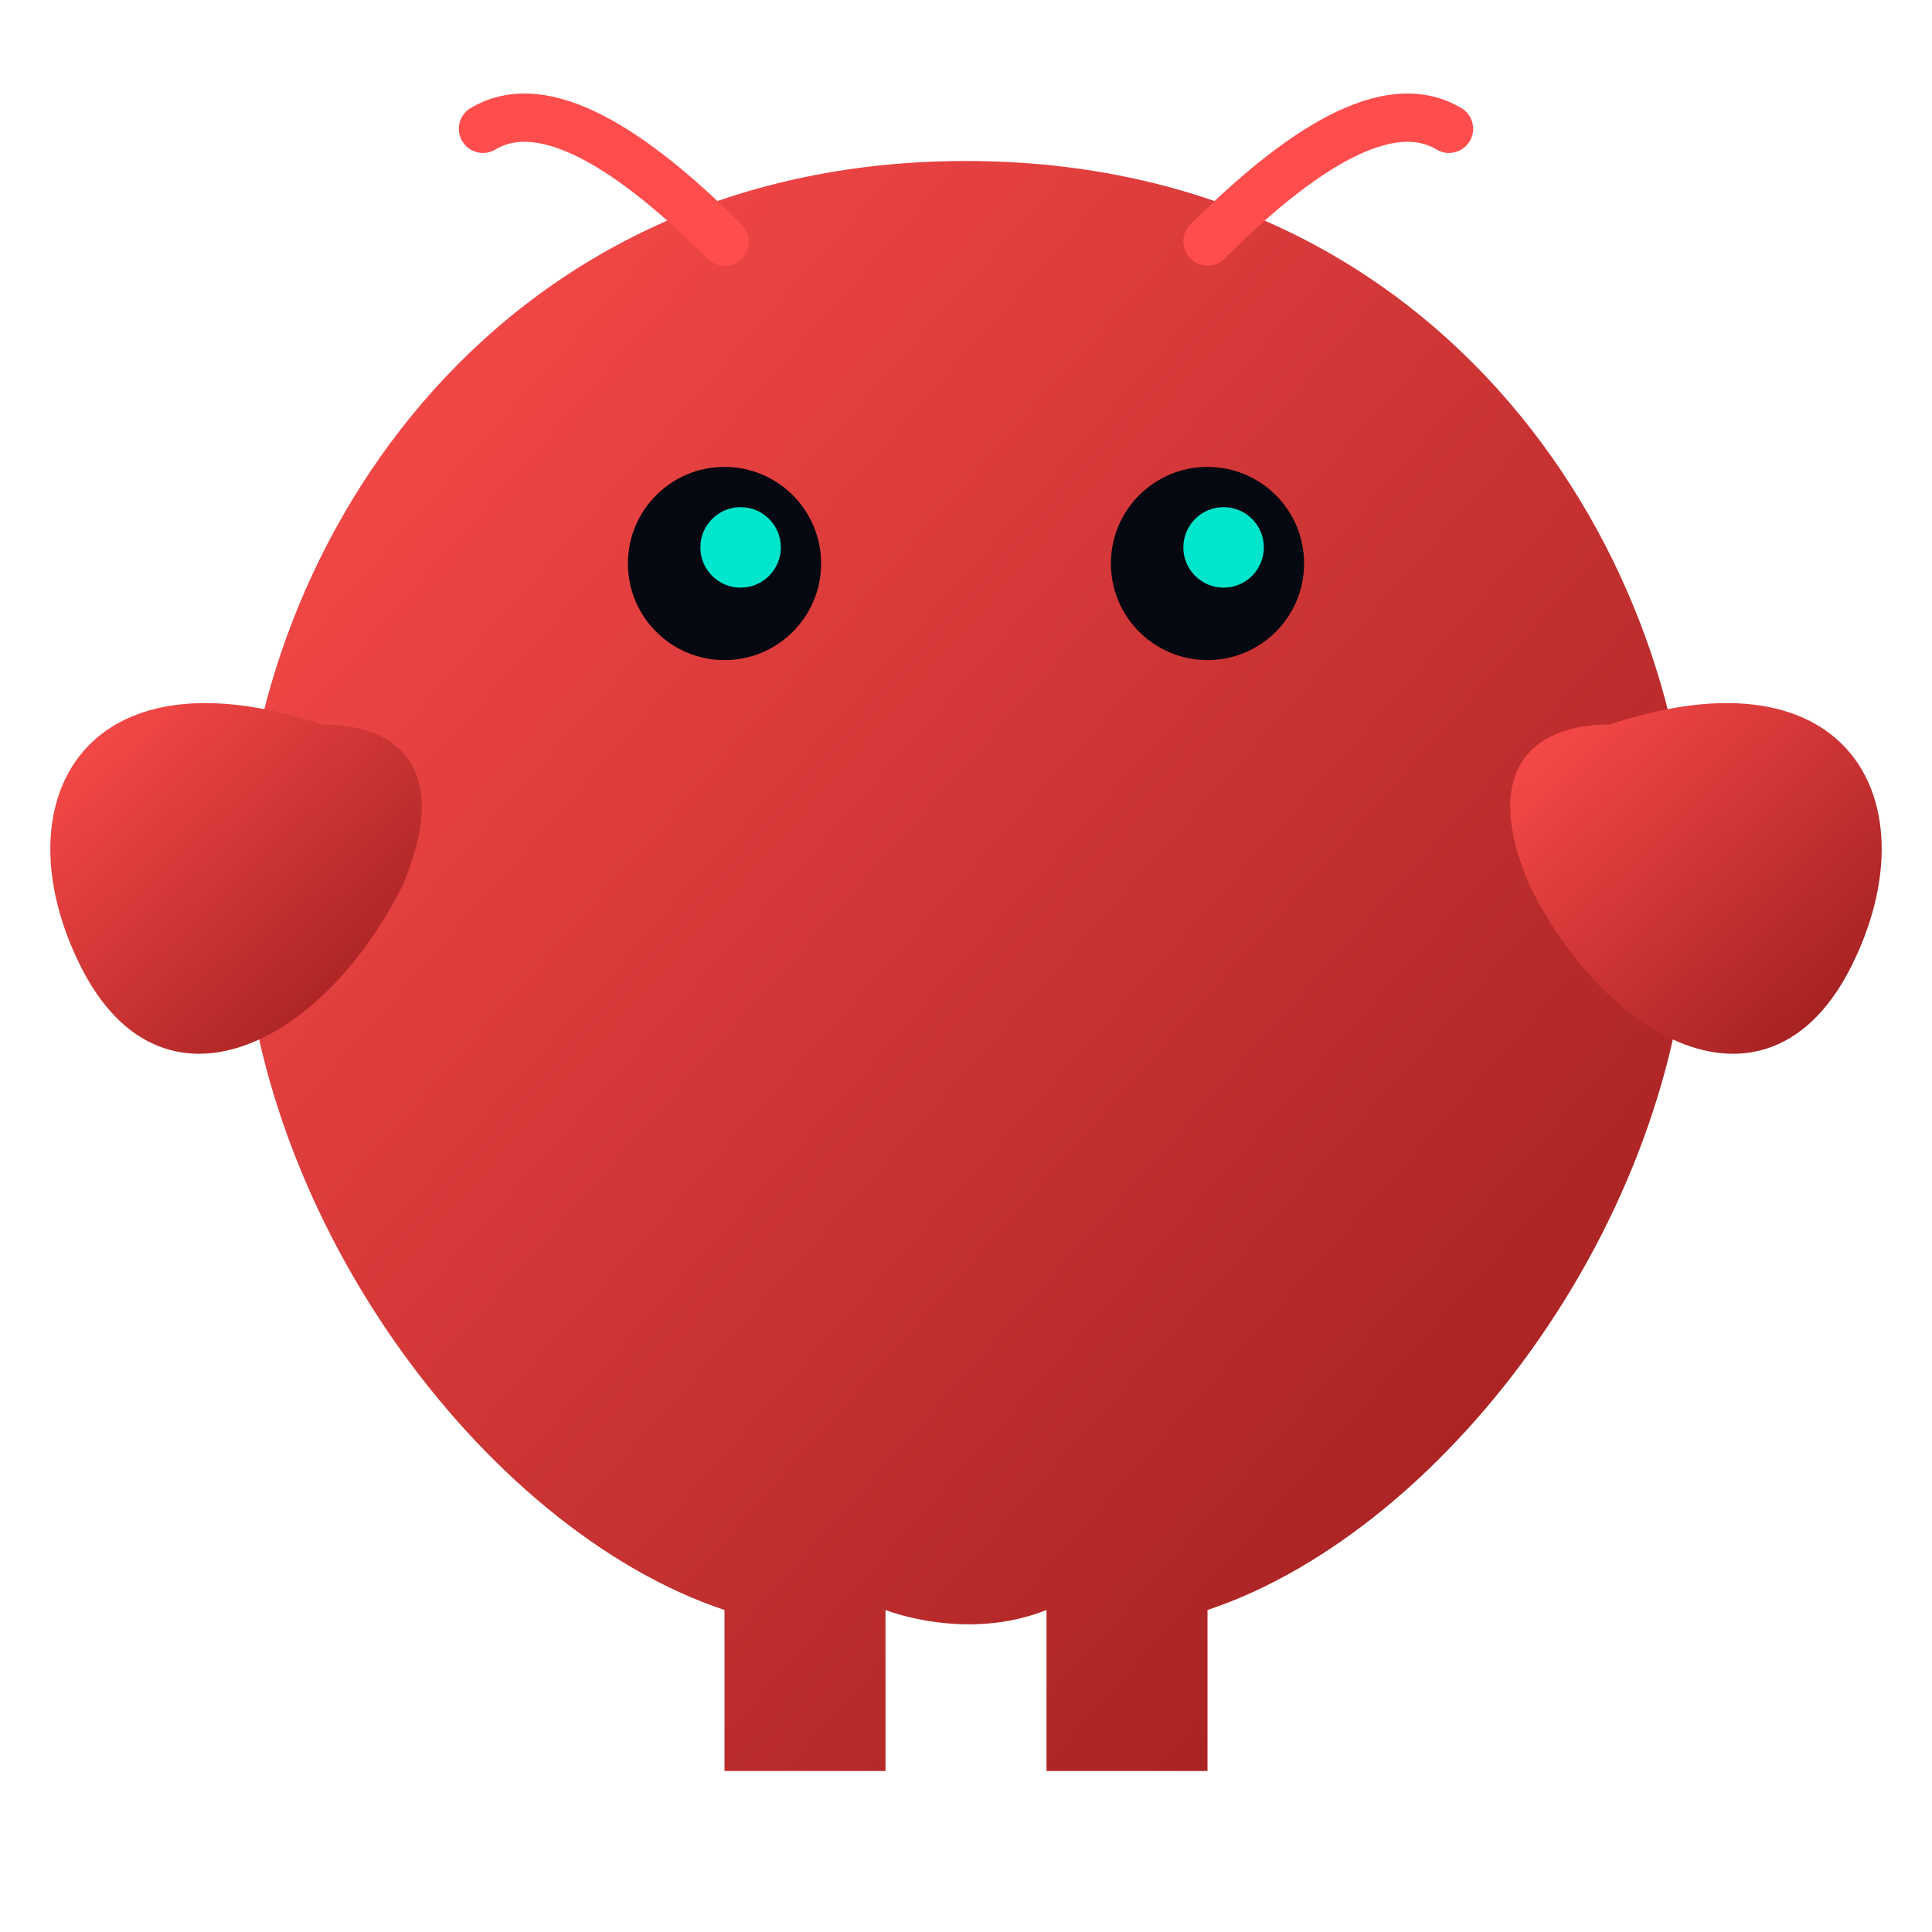
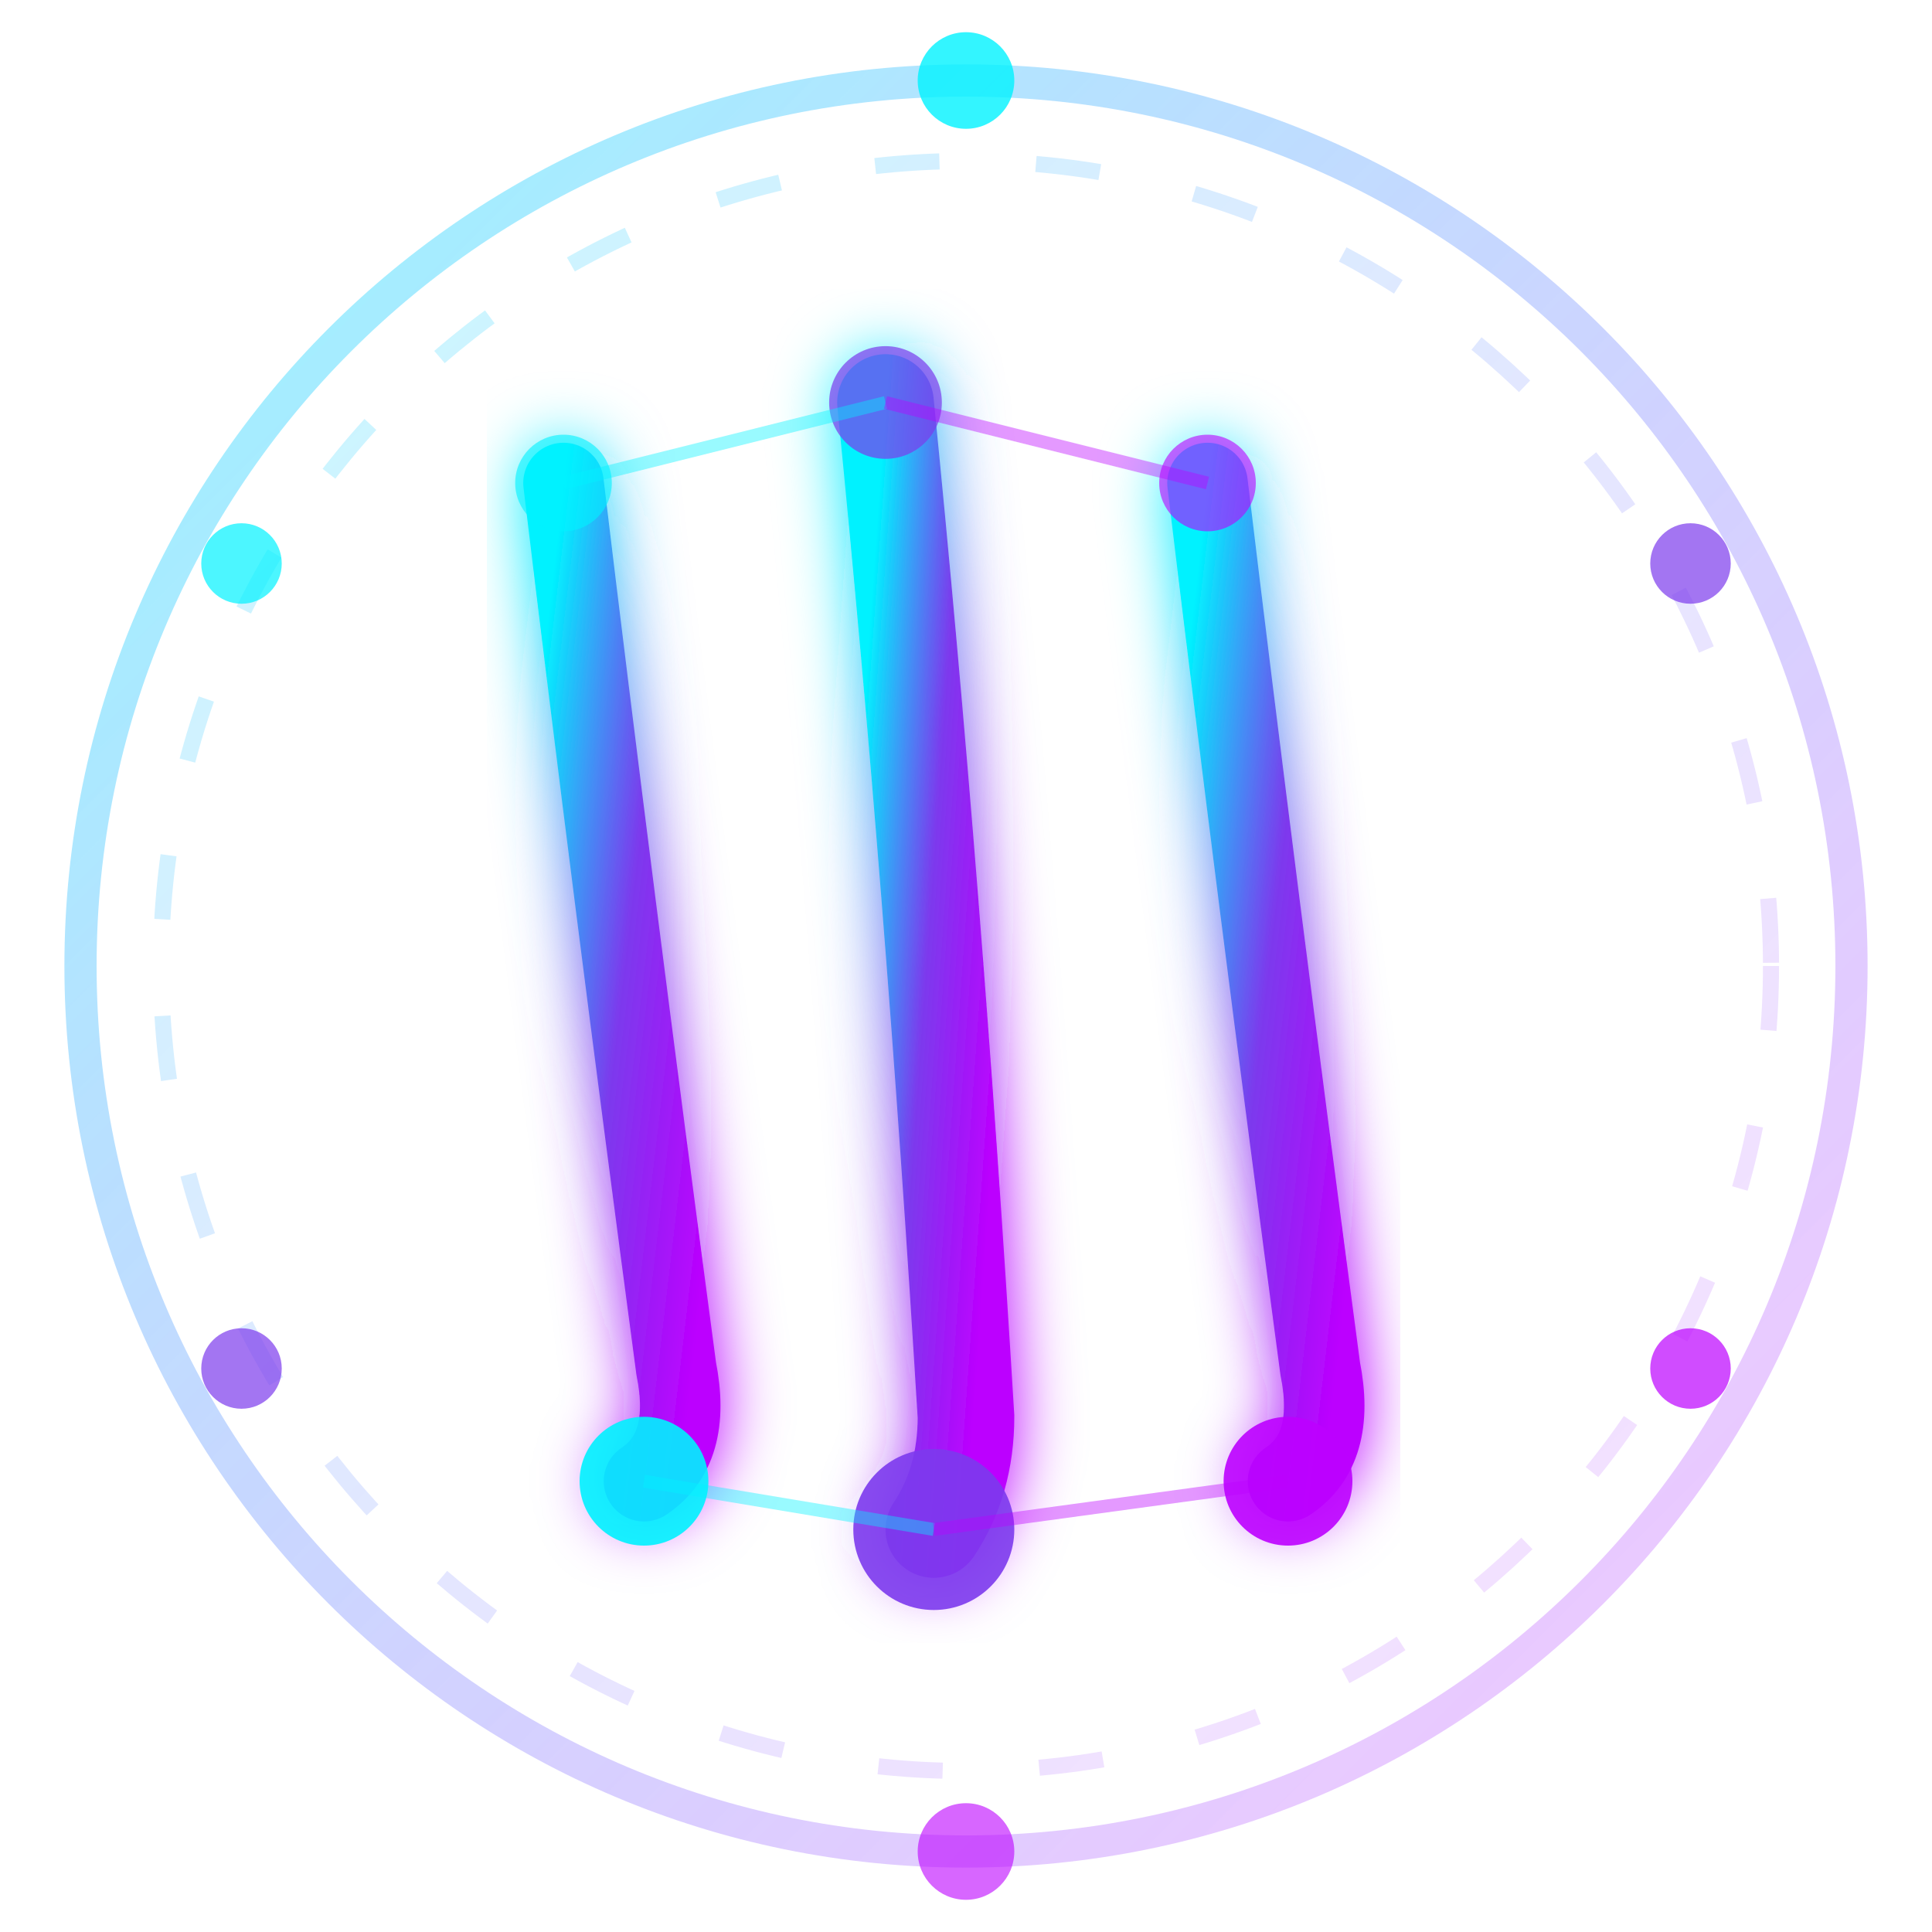
<svg xmlns="http://www.w3.org/2000/svg" viewBox="0 0 120 120" fill="none">
  <defs>
-     <linearGradient id="lobster-gradient" x1="0%" y1="0%" x2="100%" y2="100%">
-       <stop offset="0%" stop-color="#ff4d4d" />
-       <stop offset="100%" stop-color="#991b1b" />
+     <linearGradient id="claw-grad" x1="0%" y1="0%" x2="100%" y2="100%">
+       <stop offset="0%" stop-color="#00f2ff" />
+       <stop offset="50%" stop-color="#7c3aed" />
+       <stop offset="100%" stop-color="#bc00ff" />
    </linearGradient>
+     <linearGradient id="ring-grad" x1="0%" y1="0%" x2="100%" y2="100%">
+       <stop offset="0%" stop-color="#00f2ff" stop-opacity="0.6" />
+       <stop offset="100%" stop-color="#bc00ff" stop-opacity="0.3" />
+     </linearGradient>
+     <filter id="glow">
+       <feGaussianBlur stdDeviation="2" result="blur" />
+       <feMerge>
+         <feMergeNode in="blur" />
+         <feMergeNode in="SourceGraphic" />
+       </feMerge>
+     </filter>
  </defs>
-   <path d="M60 10 C30 10 15 35 15 55 C15 75 30 95 45 100 L45 110 L55 110 L55 100 C55 100 60 102 65 100 L65 110 L75 110 L75 100 C90 95 105 75 105 55 C105 35 90 10 60 10Z" fill="url(#lobster-gradient)" />
-   <path d="M20 45 C5 40 0 50 5 60 C10 70 20 65 25 55 C28 48 25 45 20 45Z" fill="url(#lobster-gradient)" />
-   <path d="M100 45 C115 40 120 50 115 60 C110 70 100 65 95 55 C92 48 95 45 100 45Z" fill="url(#lobster-gradient)" />
-   <path d="M45 15 Q35 5 30 8" stroke="#ff4d4d" stroke-width="3" stroke-linecap="round" />
-   <path d="M75 15 Q85 5 90 8" stroke="#ff4d4d" stroke-width="3" stroke-linecap="round" />
-   <circle cx="45" cy="35" r="6" fill="#050810" />
-   <circle cx="75" cy="35" r="6" fill="#050810" />
-   <circle cx="46" cy="34" r="2.5" fill="#00e5cc" />
-   <circle cx="76" cy="34" r="2.5" fill="#00e5cc" />
+   <circle cx="60" cy="60" r="55" stroke="url(#ring-grad)" stroke-width="2" fill="none" opacity="0.7" />
+   <circle cx="60" cy="60" r="50" stroke="url(#ring-grad)" stroke-width="1" fill="none" opacity="0.4" stroke-dasharray="4 6" />
+   <circle cx="60" cy="5" r="3" fill="#00f2ff" opacity="0.8" />
+   <circle cx="105" cy="35" r="2.5" fill="#7c3aed" opacity="0.7" />
+   <circle cx="105" cy="85" r="2.5" fill="#bc00ff" opacity="0.7" />
+   <circle cx="60" cy="115" r="3" fill="#bc00ff" opacity="0.6" />
+   <circle cx="15" cy="85" r="2.5" fill="#7c3aed" opacity="0.7" />
+   <circle cx="15" cy="35" r="2.5" fill="#00f2ff" opacity="0.7" />
+   <g filter="url(#glow)">
+     <path d="M35 30 Q38 55 42 85 Q43 90 40 92" stroke="url(#claw-grad)" stroke-width="5" stroke-linecap="round" fill="none" />
+     <path d="M55 25 Q58 55 60 88 Q60 92 58 95" stroke="url(#claw-grad)" stroke-width="6" stroke-linecap="round" fill="none" />
+     <path d="M75 30 Q78 55 82 85 Q83 90 80 92" stroke="url(#claw-grad)" stroke-width="5" stroke-linecap="round" fill="none" />
+   </g>
+   <circle cx="40" cy="92" r="4" fill="#00f2ff" opacity="0.9" />
+   <circle cx="58" cy="95" r="5" fill="#7c3aed" opacity="0.9" />
+   <circle cx="80" cy="92" r="4" fill="#bc00ff" opacity="0.9" />
+   <circle cx="35" cy="30" r="3" fill="#00f2ff" opacity="0.6" />
+   <circle cx="55" cy="25" r="3.5" fill="#7c3aed" opacity="0.7" />
+   <circle cx="75" cy="30" r="3" fill="#bc00ff" opacity="0.6" />
+   <line x1="35" y1="30" x2="55" y2="25" stroke="#00f2ff" stroke-width="0.8" opacity="0.4" />
+   <line x1="55" y1="25" x2="75" y2="30" stroke="#bc00ff" stroke-width="0.8" opacity="0.4" />
+   <line x1="40" y1="92" x2="58" y2="95" stroke="#00f2ff" stroke-width="0.8" opacity="0.4" />
+   <line x1="58" y1="95" x2="80" y2="92" stroke="#bc00ff" stroke-width="0.8" opacity="0.4" />
</svg>
